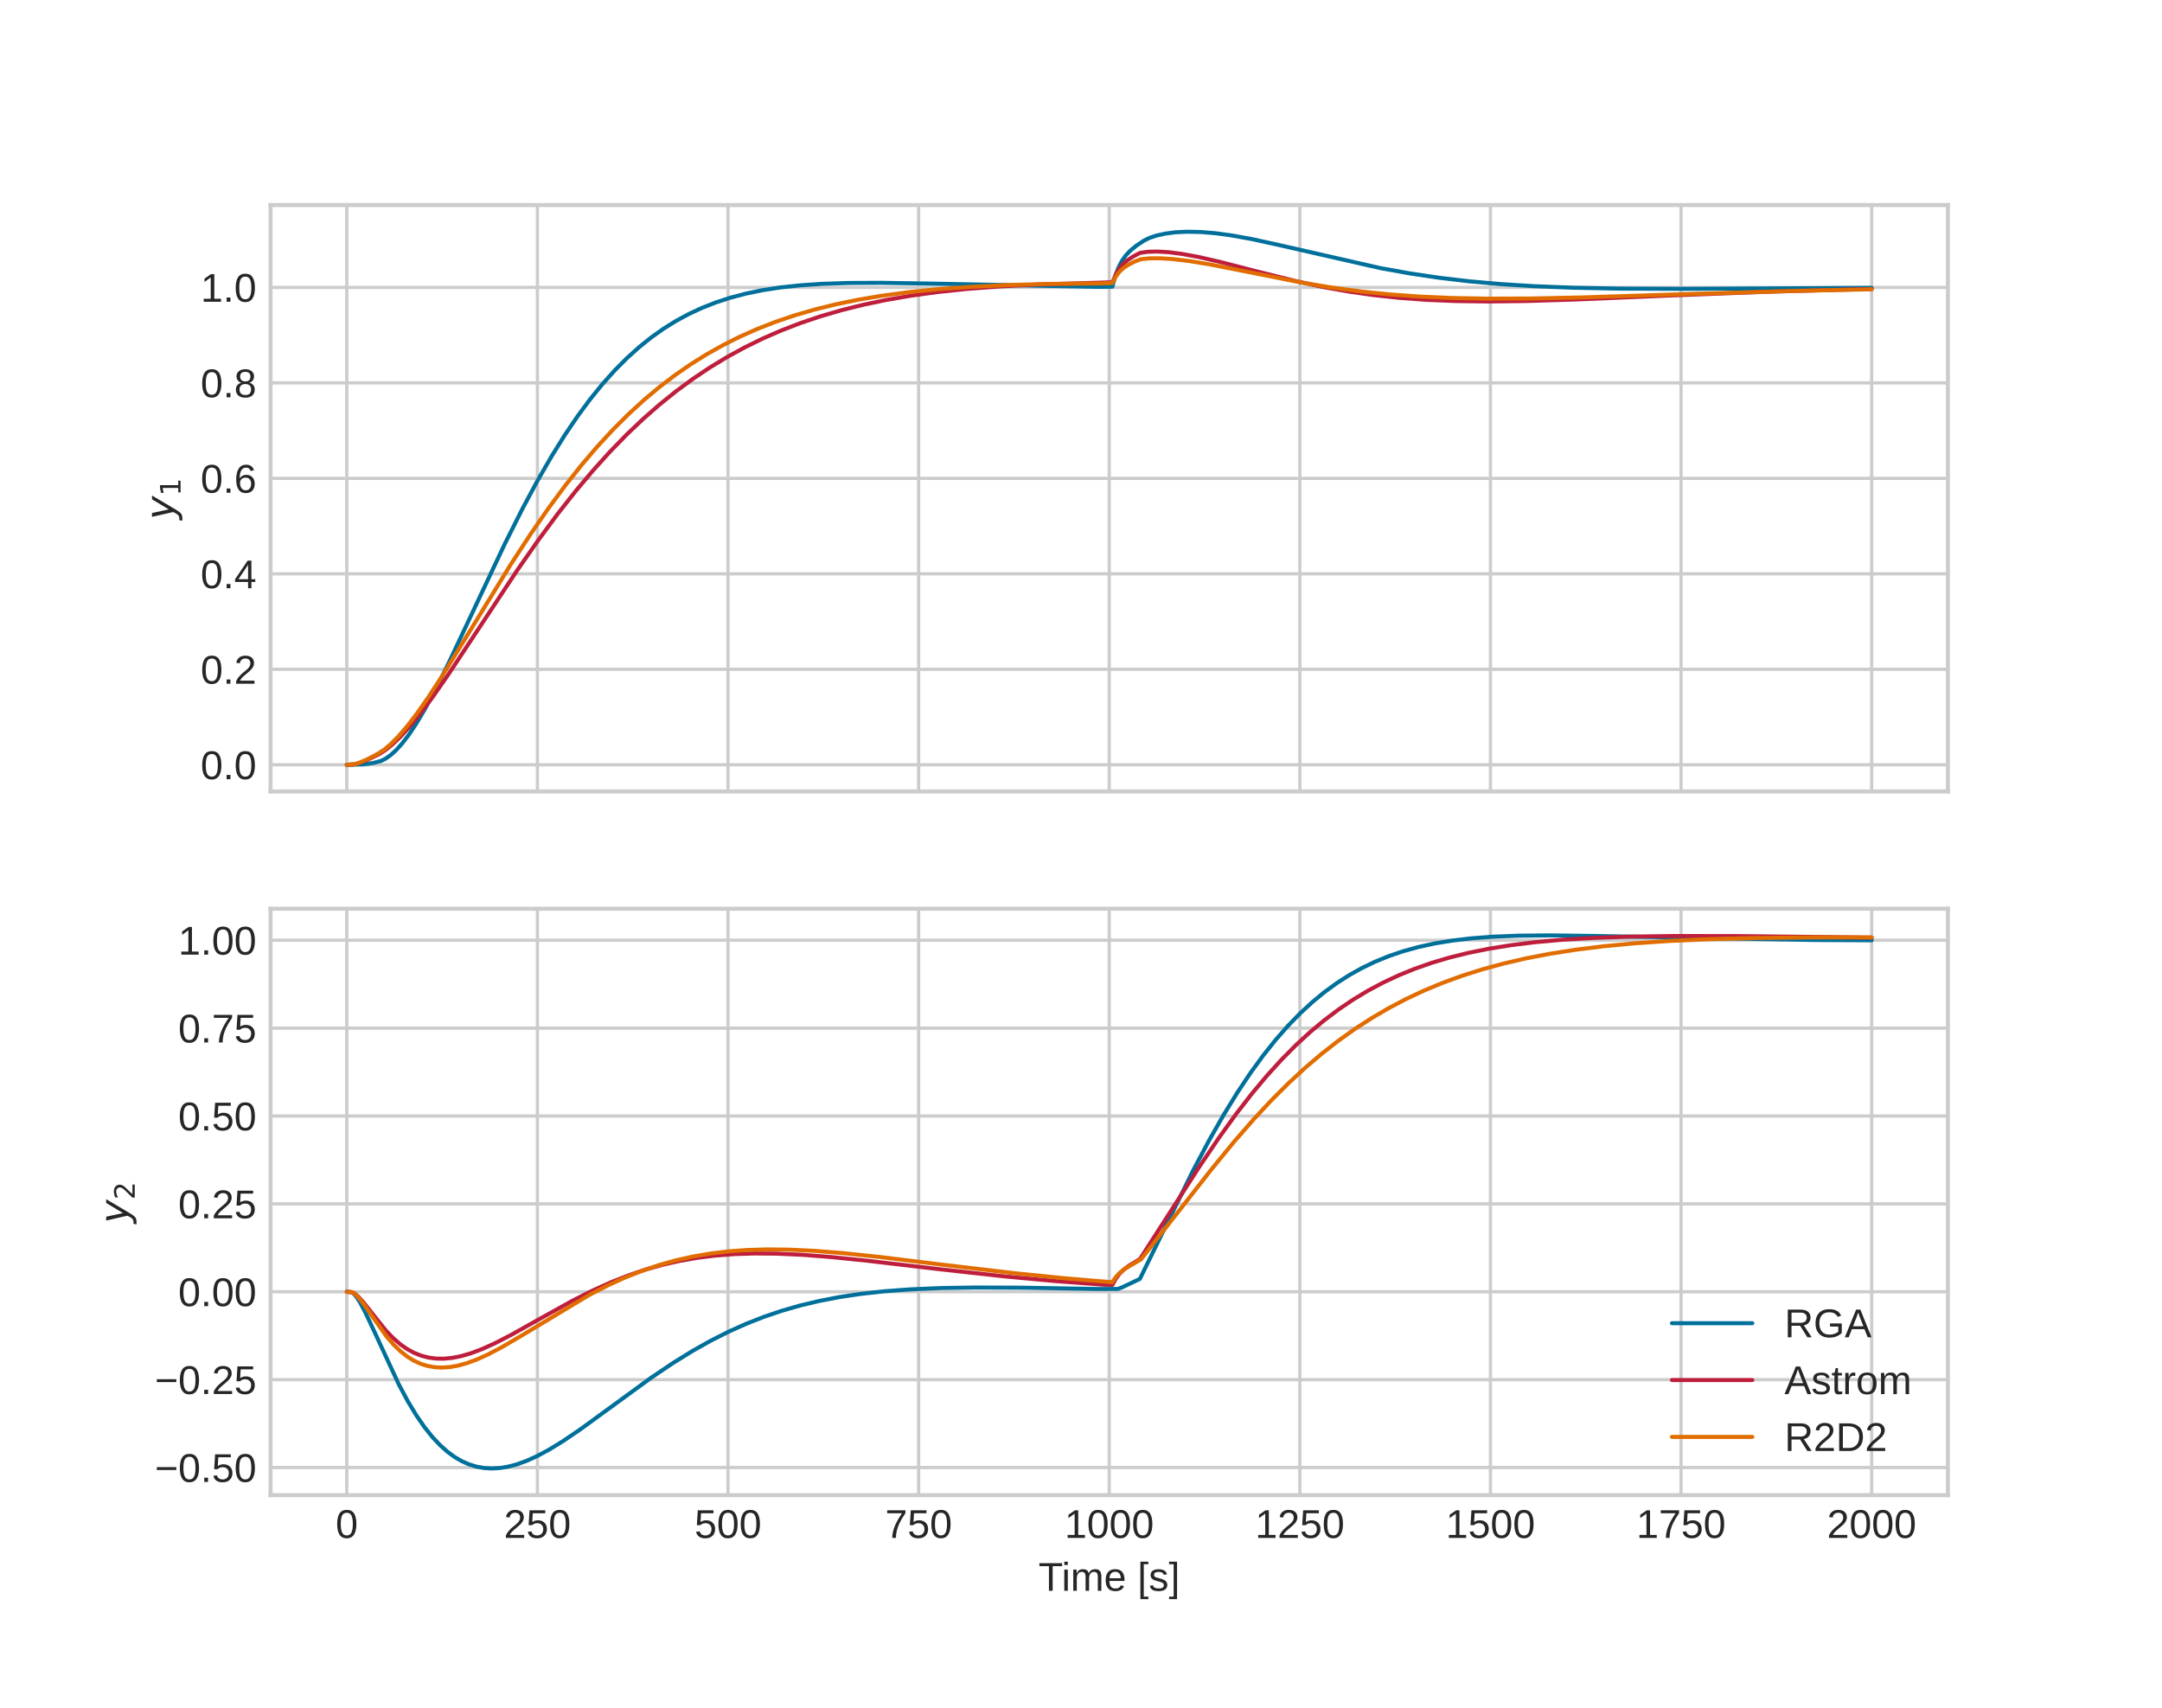
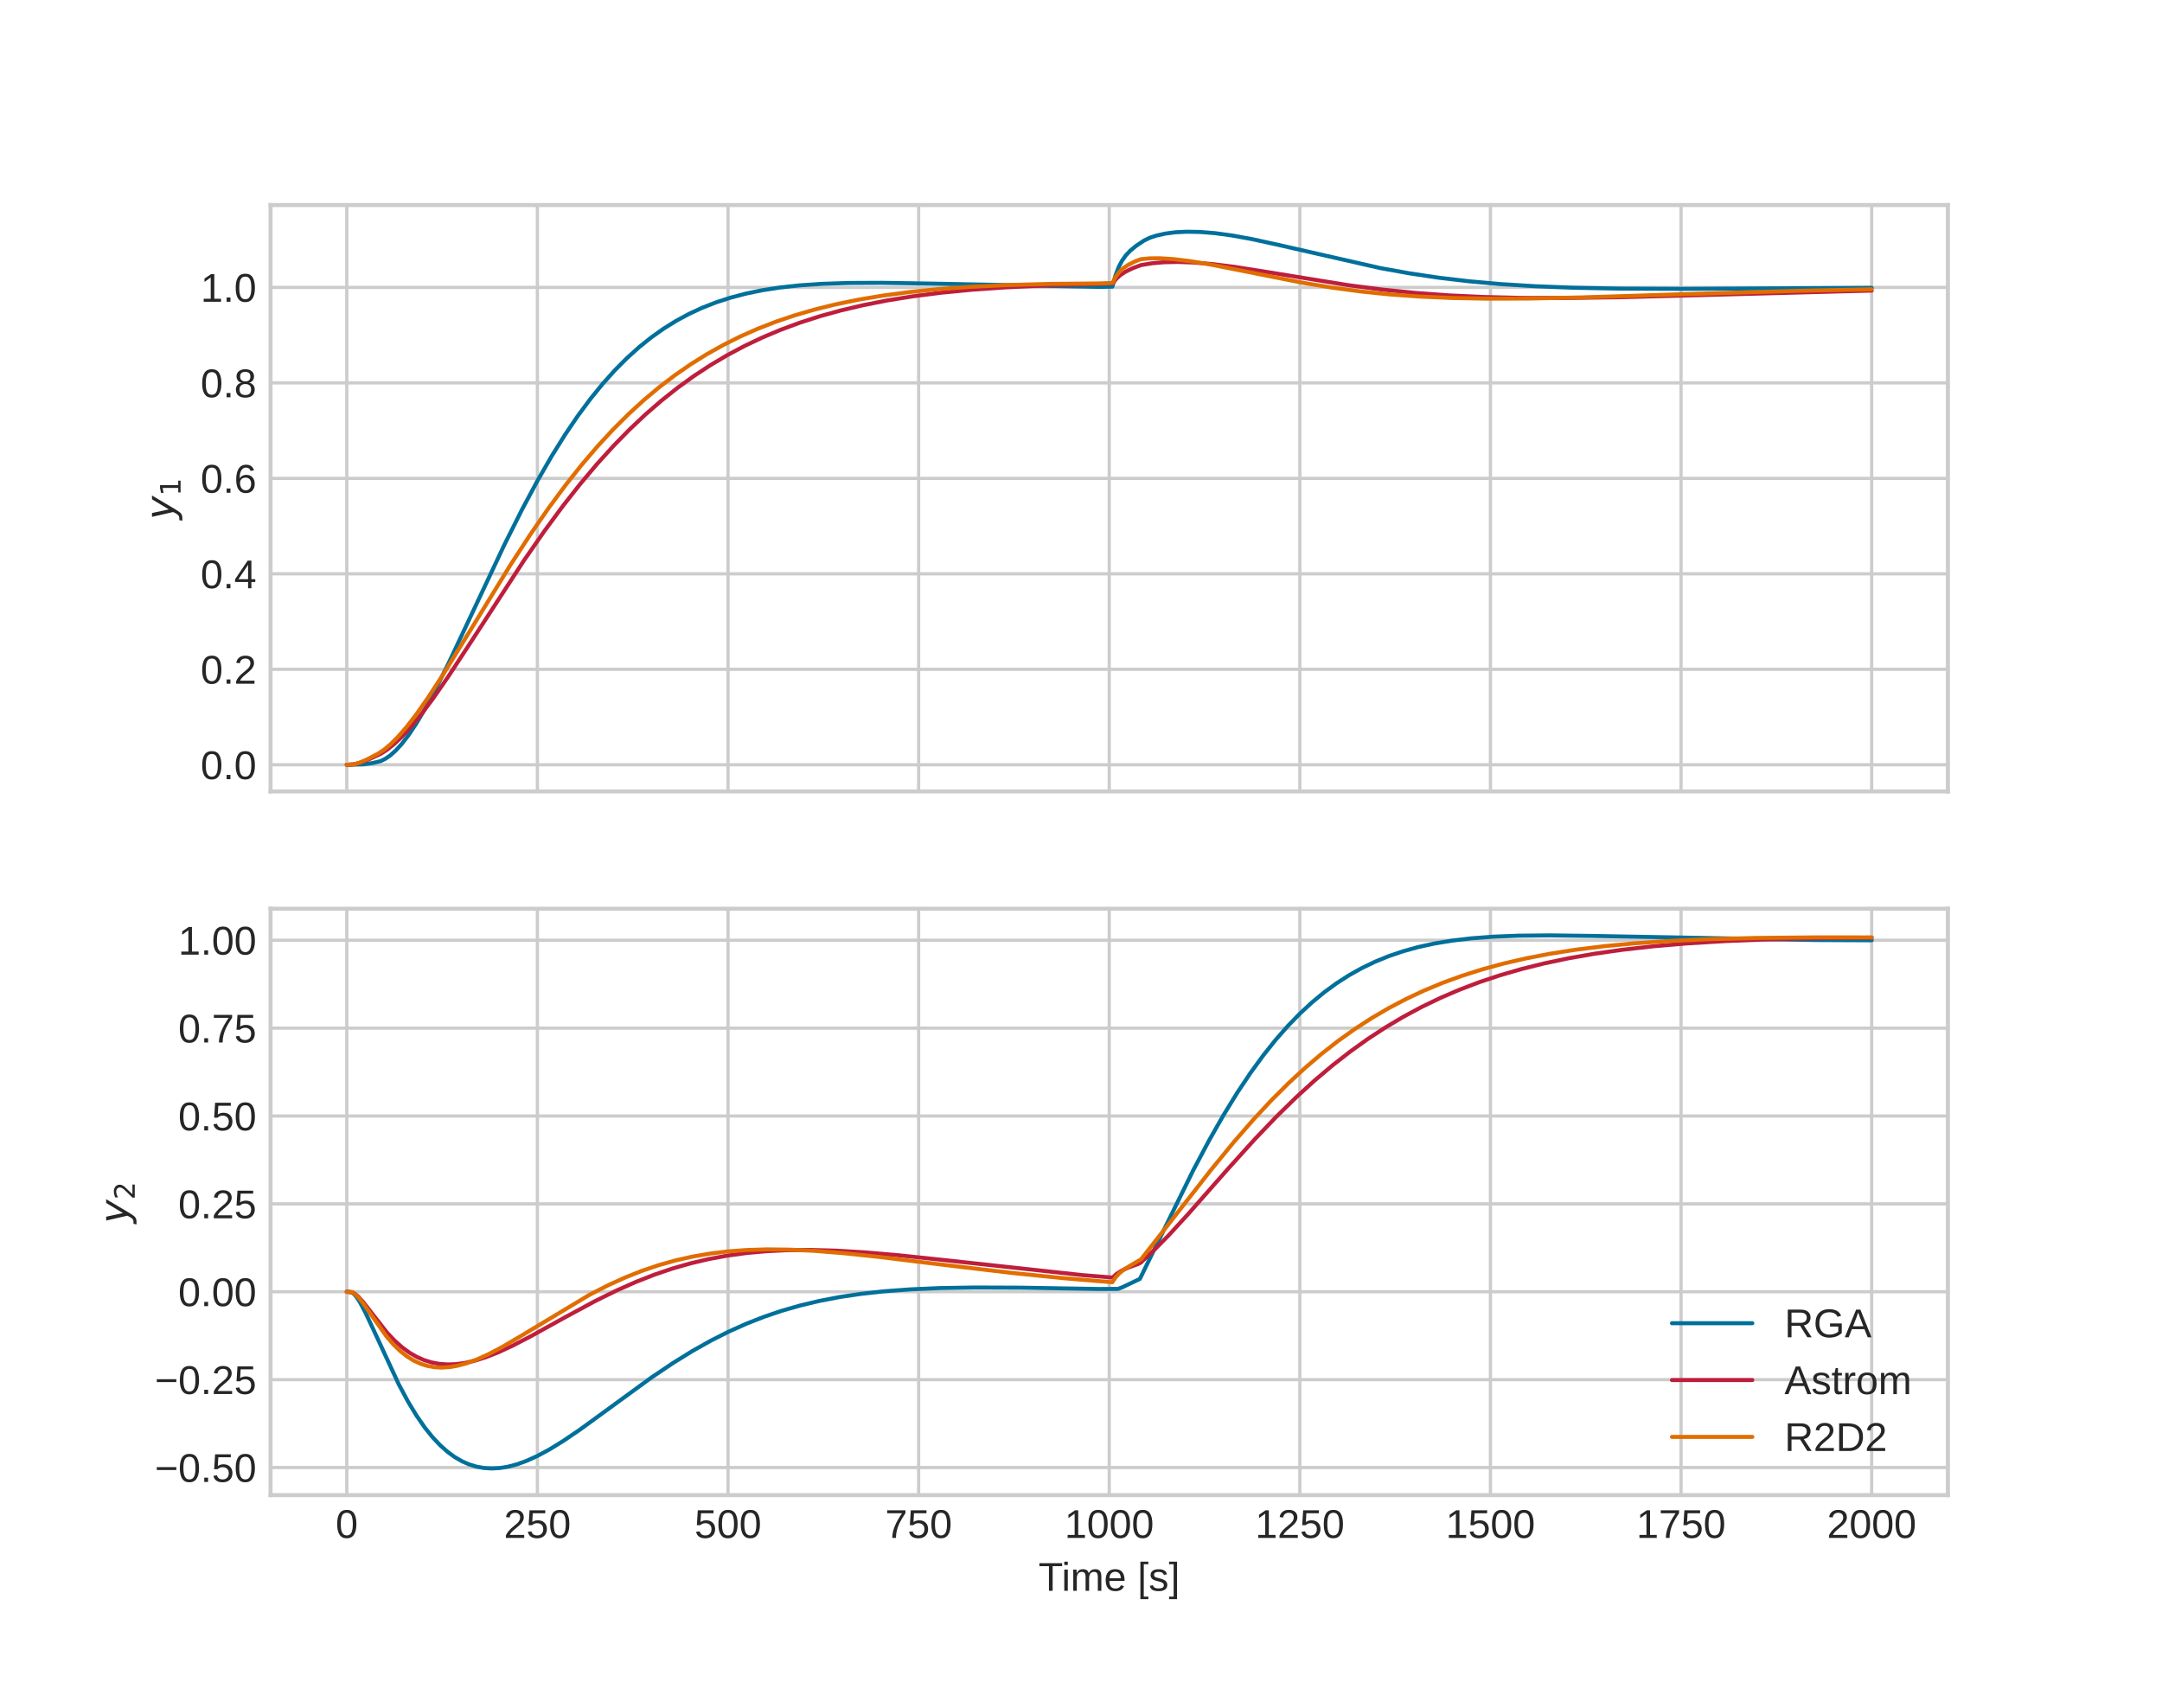
<svg xmlns="http://www.w3.org/2000/svg" height="425pt" version="1.1" viewBox="0 0 538 425" width="538pt">
  <defs>
    <style type="text/css">
*{stroke-linecap:butt;stroke-linejoin:round;}
  </style>
  </defs>
  <g id="figure_1">
    <g id="patch_1">
      <path d="M 0 425.197  L 538.583 425.197  L 538.583 0  L 0 0  z " style="fill:#ffffff;" />
    </g>
    <g id="axes_1">
      <g id="patch_2">
        <path d="M 67.323 196.943  L 484.724 196.943  L 484.724 51.024  L 67.323 51.024  z " style="fill:#ffffff;" />
      </g>
      <g id="matplotlib.axis_1">
        <g id="xtick_1">
          <g id="line2d_1">
-             <path clip-path="url(#p8decb4dcb3)" d="M 86.296 196.943  L 86.296 51.024  " style="fill:none;stroke:#cccccc;stroke-linecap:round;stroke-width:0.8;" />
+             <path clip-path="url(#p7acdc61026)" d="M 86.296 196.943  L 86.296 51.024  " style="fill:none;stroke:#cccccc;stroke-linecap:round;stroke-width:0.8;" />
          </g>
          <g id="line2d_2" />
        </g>
        <g id="xtick_2">
          <g id="line2d_3">
-             <path clip-path="url(#p8decb4dcb3)" d="M 133.728 196.943  L 133.728 51.024  " style="fill:none;stroke:#cccccc;stroke-linecap:round;stroke-width:0.8;" />
+             <path clip-path="url(#p7acdc61026)" d="M 133.728 196.943  L 133.728 51.024  " style="fill:none;stroke:#cccccc;stroke-linecap:round;stroke-width:0.8;" />
          </g>
          <g id="line2d_4" />
        </g>
        <g id="xtick_3">
          <g id="line2d_5">
-             <path clip-path="url(#p8decb4dcb3)" d="M 181.16 196.943  L 181.16 51.024  " style="fill:none;stroke:#cccccc;stroke-linecap:round;stroke-width:0.8;" />
+             <path clip-path="url(#p7acdc61026)" d="M 181.16 196.943  L 181.16 51.024  " style="fill:none;stroke:#cccccc;stroke-linecap:round;stroke-width:0.8;" />
          </g>
          <g id="line2d_6" />
        </g>
        <g id="xtick_4">
          <g id="line2d_7">
-             <path clip-path="url(#p8decb4dcb3)" d="M 228.592 196.943  L 228.592 51.024  " style="fill:none;stroke:#cccccc;stroke-linecap:round;stroke-width:0.8;" />
+             <path clip-path="url(#p7acdc61026)" d="M 228.592 196.943  L 228.592 51.024  " style="fill:none;stroke:#cccccc;stroke-linecap:round;stroke-width:0.8;" />
          </g>
          <g id="line2d_8" />
        </g>
        <g id="xtick_5">
          <g id="line2d_9">
-             <path clip-path="url(#p8decb4dcb3)" d="M 276.024 196.943  L 276.024 51.024  " style="fill:none;stroke:#cccccc;stroke-linecap:round;stroke-width:0.8;" />
+             <path clip-path="url(#p7acdc61026)" d="M 276.024 196.943  L 276.024 51.024  " style="fill:none;stroke:#cccccc;stroke-linecap:round;stroke-width:0.8;" />
          </g>
          <g id="line2d_10" />
        </g>
        <g id="xtick_6">
          <g id="line2d_11">
-             <path clip-path="url(#p8decb4dcb3)" d="M 323.456 196.943  L 323.456 51.024  " style="fill:none;stroke:#cccccc;stroke-linecap:round;stroke-width:0.8;" />
+             <path clip-path="url(#p7acdc61026)" d="M 323.456 196.943  L 323.456 51.024  " style="fill:none;stroke:#cccccc;stroke-linecap:round;stroke-width:0.8;" />
          </g>
          <g id="line2d_12" />
        </g>
        <g id="xtick_7">
          <g id="line2d_13">
-             <path clip-path="url(#p8decb4dcb3)" d="M 370.888 196.943  L 370.888 51.024  " style="fill:none;stroke:#cccccc;stroke-linecap:round;stroke-width:0.8;" />
+             <path clip-path="url(#p7acdc61026)" d="M 370.888 196.943  L 370.888 51.024  " style="fill:none;stroke:#cccccc;stroke-linecap:round;stroke-width:0.8;" />
          </g>
          <g id="line2d_14" />
        </g>
        <g id="xtick_8">
          <g id="line2d_15">
-             <path clip-path="url(#p8decb4dcb3)" d="M 418.32 196.943  L 418.32 51.024  " style="fill:none;stroke:#cccccc;stroke-linecap:round;stroke-width:0.8;" />
+             <path clip-path="url(#p7acdc61026)" d="M 418.32 196.943  L 418.32 51.024  " style="fill:none;stroke:#cccccc;stroke-linecap:round;stroke-width:0.8;" />
          </g>
          <g id="line2d_16" />
        </g>
        <g id="xtick_9">
          <g id="line2d_17">
-             <path clip-path="url(#p8decb4dcb3)" d="M 465.752 196.943  L 465.752 51.024  " style="fill:none;stroke:#cccccc;stroke-linecap:round;stroke-width:0.8;" />
+             <path clip-path="url(#p7acdc61026)" d="M 465.752 196.943  L 465.752 51.024  " style="fill:none;stroke:#cccccc;stroke-linecap:round;stroke-width:0.8;" />
          </g>
          <g id="line2d_18" />
        </g>
      </g>
      <g id="matplotlib.axis_2">
        <g id="ytick_1">
          <g id="line2d_19">
-             <path clip-path="url(#p8decb4dcb3)" d="M 67.323 190.311  L 484.724 190.311  " style="fill:none;stroke:#cccccc;stroke-linecap:round;stroke-width:0.8;" />
+             <path clip-path="url(#p7acdc61026)" d="M 67.323 190.311  L 484.724 190.311  " style="fill:none;stroke:#cccccc;stroke-linecap:round;stroke-width:0.8;" />
          </g>
          <g id="line2d_20" />
          <g id="text_1">
            <text style="fill:#262626;font-family:Arial;font-size:10px;font-style:normal;font-weight:400;text-anchor:end;" transform="rotate(-0, 63.82283, 193.8896)" x="63.823" y="193.89">0.0</text>
          </g>
        </g>
        <g id="ytick_2">
          <g id="line2d_21">
-             <path clip-path="url(#p8decb4dcb3)" d="M 67.323 166.552  L 484.724 166.552  " style="fill:none;stroke:#cccccc;stroke-linecap:round;stroke-width:0.8;" />
+             <path clip-path="url(#p7acdc61026)" d="M 67.323 166.552  L 484.724 166.552  " style="fill:none;stroke:#cccccc;stroke-linecap:round;stroke-width:0.8;" />
          </g>
          <g id="line2d_22" />
          <g id="text_2">
            <text style="fill:#262626;font-family:Arial;font-size:10px;font-style:normal;font-weight:400;text-anchor:end;" transform="rotate(-0, 63.82283, 170.1311)" x="63.823" y="170.131">0.2</text>
          </g>
        </g>
        <g id="ytick_3">
          <g id="line2d_23">
-             <path clip-path="url(#p8decb4dcb3)" d="M 67.323 142.794  L 484.724 142.794  " style="fill:none;stroke:#cccccc;stroke-linecap:round;stroke-width:0.8;" />
+             <path clip-path="url(#p7acdc61026)" d="M 67.323 142.794  L 484.724 142.794  " style="fill:none;stroke:#cccccc;stroke-linecap:round;stroke-width:0.8;" />
          </g>
          <g id="line2d_24" />
          <g id="text_3">
            <text style="fill:#262626;font-family:Arial;font-size:10px;font-style:normal;font-weight:400;text-anchor:end;" transform="rotate(-0, 63.82283, 146.3726)" x="63.823" y="146.373">0.4</text>
          </g>
        </g>
        <g id="ytick_4">
          <g id="line2d_25">
-             <path clip-path="url(#p8decb4dcb3)" d="M 67.323 119.035  L 484.724 119.035  " style="fill:none;stroke:#cccccc;stroke-linecap:round;stroke-width:0.8;" />
+             <path clip-path="url(#p7acdc61026)" d="M 67.323 119.035  L 484.724 119.035  " style="fill:none;stroke:#cccccc;stroke-linecap:round;stroke-width:0.8;" />
          </g>
          <g id="line2d_26" />
          <g id="text_4">
            <text style="fill:#262626;font-family:Arial;font-size:10px;font-style:normal;font-weight:400;text-anchor:end;" transform="rotate(-0, 63.82283, 122.6141)" x="63.823" y="122.614">0.6</text>
          </g>
        </g>
        <g id="ytick_5">
          <g id="line2d_27">
-             <path clip-path="url(#p8decb4dcb3)" d="M 67.323 95.277  L 484.724 95.277  " style="fill:none;stroke:#cccccc;stroke-linecap:round;stroke-width:0.8;" />
+             <path clip-path="url(#p7acdc61026)" d="M 67.323 95.277  L 484.724 95.277  " style="fill:none;stroke:#cccccc;stroke-linecap:round;stroke-width:0.8;" />
          </g>
          <g id="line2d_28" />
          <g id="text_5">
            <text style="fill:#262626;font-family:Arial;font-size:10px;font-style:normal;font-weight:400;text-anchor:end;" transform="rotate(-0, 63.82283, 98.85565)" x="63.823" y="98.856">0.8</text>
          </g>
        </g>
        <g id="ytick_6">
          <g id="line2d_29">
-             <path clip-path="url(#p8decb4dcb3)" d="M 67.323 71.518  L 484.724 71.518  " style="fill:none;stroke:#cccccc;stroke-linecap:round;stroke-width:0.8;" />
+             <path clip-path="url(#p7acdc61026)" d="M 67.323 71.518  L 484.724 71.518  " style="fill:none;stroke:#cccccc;stroke-linecap:round;stroke-width:0.8;" />
          </g>
          <g id="line2d_30" />
          <g id="text_6">
            <text style="fill:#262626;font-family:Arial;font-size:10px;font-style:normal;font-weight:400;text-anchor:end;" transform="rotate(-0, 63.82283, 75.09715)" x="63.823" y="75.097">1.0</text>
          </g>
        </g>
        <g id="text_7">
          <g style="fill:#262626;" transform="translate(43.82283 129.3335)rotate(-90)">
            <text>
              <tspan style="font-family:DejaVu Sans;font-size:10px;font-style:oblique;font-weight:oblique;" x="0" y="-0.531">y</tspan>
              <tspan style="font-family:DejaVu Sans;font-size:7px;font-style:book;font-weight:book;" x="5.918" y="1.109">1</tspan>
            </text>
          </g>
        </g>
      </g>
      <g id="line2d_31">
-         <path clip-path="url(#p8decb4dcb3)" d="M 86.296 190.311  L 90.546 190.2  L 92.832 189.863  L 94.729 189.387  L 95.877 188.829  L 97.12 187.973  L 98.486 186.754  L 100.003 185.09  L 101.692 182.898  L 103.599 180.043  L 105.8 176.333  L 108.427 171.447  L 111.729 164.812  L 116.719 154.224  L 125.588 135.396  L 129.933 126.738  L 133.737 119.643  L 137.247 113.557  L 140.577 108.22  L 143.783 103.493  L 146.904 99.282  L 149.978 95.504  L 153.004 92.133  L 156.021 89.103  L 159.028 86.394  L 162.054 83.966  L 165.118 81.791  L 168.23 79.854  L 171.427 78.125  L 174.718 76.598  L 178.143 75.255  L 181.738 74.085  L 185.552 73.079  L 189.64 72.233  L 194.09 71.543  L 199.023 71.007  L 204.619 70.628  L 211.203 70.412  L 219.447 70.374  L 231.409 70.564  L 273.396 71.383  L 276.802 71.337  L 277.57 68.561  L 278.376 66.463  L 279.23 64.844  L 280.179 63.518  L 281.279 62.361  L 282.731 61.169  L 284.694 59.859  L 286.079 59.181  L 287.749 58.625  L 289.959 58.133  L 292.464 57.802  L 295.338 57.661  L 298.668 57.726  L 302.358 58.024  L 306.551 58.592  L 311.56 59.503  L 318.067 60.926  L 343.51 66.719  L 350.909 68.047  L 358.157 69.123  L 365.547 69.993  L 373.411 70.692  L 381.892 71.221  L 391.606 71.599  L 403.141 71.82  L 418.737 71.88  L 449.549 71.717  L 465.752 71.628  L 465.752 71.628  " style="fill:none;stroke:#00709b;stroke-linecap:round;" />
+         <path clip-path="url(#p7acdc61026)" d="M 86.296 190.311  L 90.546 190.2  L 92.832 189.863  L 94.729 189.387  L 95.877 188.829  L 97.12 187.973  L 98.486 186.754  L 100.003 185.09  L 101.692 182.898  L 103.599 180.043  L 105.8 176.333  L 108.427 171.447  L 111.729 164.812  L 116.719 154.224  L 125.588 135.396  L 129.933 126.738  L 133.737 119.643  L 137.247 113.557  L 140.577 108.22  L 143.783 103.493  L 146.904 99.282  L 149.978 95.504  L 153.004 92.133  L 156.021 89.103  L 159.028 86.394  L 162.054 83.966  L 165.118 81.791  L 168.23 79.854  L 171.427 78.125  L 174.718 76.598  L 178.143 75.255  L 181.738 74.085  L 185.552 73.079  L 189.64 72.233  L 194.09 71.543  L 199.023 71.007  L 204.619 70.628  L 211.203 70.412  L 219.447 70.374  L 231.409 70.564  L 273.396 71.383  L 276.802 71.337  L 277.57 68.561  L 278.376 66.463  L 279.23 64.844  L 280.179 63.518  L 281.279 62.361  L 282.731 61.169  L 284.694 59.859  L 286.079 59.181  L 287.749 58.625  L 289.959 58.133  L 292.464 57.802  L 295.338 57.661  L 298.668 57.726  L 302.358 58.024  L 306.551 58.592  L 311.56 59.503  L 318.067 60.926  L 343.51 66.719  L 350.909 68.047  L 358.157 69.123  L 365.547 69.993  L 373.411 70.692  L 381.892 71.221  L 391.606 71.599  L 403.141 71.82  L 418.737 71.88  L 449.549 71.717  L 465.752 71.628  L 465.752 71.628  " style="fill:none;stroke:#00709b;stroke-linecap:round;" />
      </g>
      <g id="line2d_32">
-         <path clip-path="url(#p8decb4dcb3)" d="M 86.296 190.311  L 88.136 190.2  L 89.54 189.821  L 91.475 189.048  L 94.369 187.636  L 95.886 186.656  L 97.622 185.26  L 99.605 183.371  L 101.882 180.885  L 104.51 177.673  L 107.64 173.483  L 111.596 167.794  L 117.506 158.858  L 128.614 142.044  L 133.993 134.347  L 138.774 127.886  L 143.28 122.166  L 147.616 117.022  L 151.799 112.396  L 155.954 108.129  L 160.081 104.21  L 164.179 100.622  L 168.296 97.312  L 172.442 94.264  L 176.644 91.448  L 180.913 88.856  L 185.277 86.466  L 189.754 84.268  L 194.365 82.254  L 199.136 80.412  L 204.107 78.734  L 209.315 77.211  L 214.76 75.851  L 220.5 74.648  L 226.647 73.588  L 233.268 72.676  L 240.478 71.909  L 248.409 71.295  L 257.316 70.831  L 267.676 70.522  L 276.839 70.24  L 277.655 68.301  L 278.471 66.916  L 279.382 65.808  L 280.463 64.843  L 281.877 63.887  L 283.698 62.924  L 285.728 62.648  L 287.929 62.59  L 290.718 62.748  L 294.057 63.174  L 298.203 63.934  L 303.487 65.144  L 313.011 67.603  L 322.526 69.968  L 329.337 71.429  L 335.655 72.557  L 341.888 73.444  L 348.253 74.124  L 354.922 74.611  L 362.113 74.91  L 370.129 75.017  L 379.492 74.911  L 391.843 74.536  L 414.753 73.562  L 439.436 72.601  L 459.244 72.061  L 465.752 71.932  L 465.752 71.932  " style="fill:none;stroke:#be1e3c;stroke-linecap:round;" />
+         <path clip-path="url(#p7acdc61026)" d="M 86.296 190.311  L 88.136 190.2  L 89.578 189.815  L 91.693 188.997  L 94.71 187.592  L 96.275 186.588  L 98.03 185.191  L 100.013 183.318  L 102.252 180.887  L 104.813 177.766  L 107.83 173.726  L 111.567 168.327  L 116.813 160.322  L 130.332 139.543  L 135.454 132.171  L 140.065 125.92  L 144.381 120.434  L 148.583 115.448  L 152.672 110.942  L 156.675 106.854  L 160.678 103.082  L 164.663 99.633  L 168.666 96.459  L 172.717 93.532  L 176.815 90.844  L 180.998 88.365  L 185.286 86.084  L 189.697 83.988  L 194.27 82.063  L 199.023 80.304  L 204.003 78.7  L 209.239 77.248  L 214.817 75.935  L 220.775 74.764  L 227.159 73.738  L 234.103 72.851  L 241.73 72.105  L 250.249 71.5  L 259.935 71.039  L 271.28 70.729  L 276.868 70.518  L 277.826 69.32  L 278.832 68.422  L 280.074 67.613  L 281.829 66.757  L 283.926 65.967  L 286.582 65.525  L 289.608 65.258  L 293.061 65.182  L 297.055 65.32  L 301.656 65.709  L 307.215 66.411  L 314.956 67.632  L 335.646 70.987  L 344.126 72.076  L 352.256 72.895  L 360.491 73.498  L 369.171 73.909  L 378.657 74.131  L 389.576 74.158  L 403.217 73.956  L 424.865 73.385  L 465.107 72.325  L 465.752 72.312  L 465.752 72.312  " style="fill:none;stroke:#be1e3c;stroke-linecap:round;" />
      </g>
      <g id="line2d_33">
-         <path clip-path="url(#p8decb4dcb3)" d="M 86.296 190.311  L 88.06 190.201  L 89.369 189.823  L 91.181 189.049  L 94.131 187.516  L 95.564 186.562  L 97.186 185.203  L 99.055 183.336  L 101.199 180.866  L 103.656 177.683  L 106.578 173.516  L 110.23 167.9  L 115.542 159.281  L 127.002 140.611  L 132.068 132.849  L 136.536 126.4  L 140.719 120.746  L 144.741 115.678  L 148.669 111.084  L 152.539 106.897  L 156.372 103.076  L 160.214 99.558  L 164.037 96.355  L 167.936 93.379  L 171.834 90.678  L 175.847 88.168  L 179.945 85.868  L 184.148 83.763  L 188.502 81.832  L 193.008 80.077  L 197.732 78.477  L 202.703 77.03  L 207.959 75.733  L 213.565 74.582  L 219.608 73.57  L 226.211 72.694  L 233.458 71.959  L 241.436 71.376  L 250.543 70.938  L 261.415 70.645  L 274.582 70.522  L 276.83 70.412  L 277.674 68.812  L 278.519 67.679  L 279.477 66.766  L 280.653 65.96  L 282.304 65.11  L 283.897 64.503  L 286.089 64.285  L 288.707 64.269  L 291.923 64.475  L 296.087 64.977  L 301.333 65.846  L 309.188 67.397  L 323.845 70.304  L 331.5 71.571  L 338.643 72.529  L 345.768 73.258  L 353.319 73.802  L 361.373 74.153  L 370.195 74.315  L 380.611 74.282  L 393.883 74.006  L 417.741 73.241  L 446.855 72.38  L 465.752 71.991  L 465.752 71.991  " style="fill:none;stroke:#e16d00;stroke-linecap:round;" />
+         <path clip-path="url(#p7acdc61026)" d="M 86.296 190.311  L 88.06 190.201  L 89.369 189.823  L 91.181 189.049  L 94.131 187.516  L 95.564 186.562  L 97.186 185.203  L 99.055 183.336  L 101.199 180.866  L 103.656 177.683  L 106.578 173.516  L 110.23 167.9  L 115.542 159.281  L 127.002 140.611  L 132.068 132.849  L 136.536 126.4  L 140.719 120.746  L 144.741 115.678  L 148.669 111.084  L 152.539 106.897  L 156.372 103.076  L 160.214 99.558  L 164.037 96.355  L 167.936 93.379  L 171.834 90.678  L 175.847 88.168  L 179.945 85.868  L 184.148 83.763  L 188.502 81.832  L 193.008 80.077  L 197.732 78.477  L 202.703 77.03  L 207.959 75.733  L 213.565 74.582  L 219.608 73.57  L 226.211 72.694  L 233.458 71.959  L 241.436 71.376  L 250.543 70.938  L 261.415 70.645  L 274.582 70.522  L 276.83 70.412  L 277.674 68.812  L 278.519 67.679  L 279.477 66.766  L 280.653 65.96  L 282.304 65.11  L 283.897 64.503  L 286.089 64.285  L 288.707 64.269  L 291.923 64.475  L 296.087 64.977  L 301.333 65.846  L 309.188 67.397  L 323.845 70.304  L 331.5 71.571  L 338.643 72.529  L 345.768 73.258  L 353.319 73.802  L 361.373 74.153  L 370.195 74.315  L 380.611 74.282  L 393.883 74.006  L 417.741 73.241  L 446.855 72.38  L 465.752 71.991  L 465.752 71.991  " style="fill:none;stroke:#e16d00;stroke-linecap:round;" />
      </g>
      <g id="patch_3">
        <path d="M 67.323 196.943  L 67.323 51.024  " style="fill:none;stroke:#cccccc;stroke-linecap:square;stroke-linejoin:miter;" />
      </g>
      <g id="patch_4">
        <path d="M 484.724 196.943  L 484.724 51.024  " style="fill:none;stroke:#cccccc;stroke-linecap:square;stroke-linejoin:miter;" />
      </g>
      <g id="patch_5">
        <path d="M 67.323 196.943  L 484.724 196.943  " style="fill:none;stroke:#cccccc;stroke-linecap:square;stroke-linejoin:miter;" />
      </g>
      <g id="patch_6">
        <path d="M 67.323 51.024  L 484.724 51.024  " style="fill:none;stroke:#cccccc;stroke-linecap:square;stroke-linejoin:miter;" />
      </g>
    </g>
    <g id="axes_2">
      <g id="patch_7">
        <path d="M 67.323 372.047  L 484.724 372.047  L 484.724 226.127  L 67.323 226.127  z " style="fill:#ffffff;" />
      </g>
      <g id="matplotlib.axis_3">
        <g id="xtick_10">
          <g id="line2d_34">
-             <path clip-path="url(#p9ecb0f89c6)" d="M 86.296 372.047  L 86.296 226.127  " style="fill:none;stroke:#cccccc;stroke-linecap:round;stroke-width:0.8;" />
+             <path clip-path="url(#pe01a75d39c)" d="M 86.296 372.047  L 86.296 226.127  " style="fill:none;stroke:#cccccc;stroke-linecap:round;stroke-width:0.8;" />
          </g>
          <g id="line2d_35" />
          <g id="text_8">
            <text style="fill:#262626;font-family:Arial;font-size:10px;font-style:normal;font-weight:400;text-anchor:middle;" transform="rotate(-0, 86.29563, 382.7051)" x="86.296" y="382.705">0</text>
          </g>
        </g>
        <g id="xtick_11">
          <g id="line2d_36">
-             <path clip-path="url(#p9ecb0f89c6)" d="M 133.728 372.047  L 133.728 226.127  " style="fill:none;stroke:#cccccc;stroke-linecap:round;stroke-width:0.8;" />
+             <path clip-path="url(#pe01a75d39c)" d="M 133.728 372.047  L 133.728 226.127  " style="fill:none;stroke:#cccccc;stroke-linecap:round;stroke-width:0.8;" />
          </g>
          <g id="line2d_37" />
          <g id="text_9">
            <text style="fill:#262626;font-family:Arial;font-size:10px;font-style:normal;font-weight:400;text-anchor:middle;" transform="rotate(-0, 133.7276, 382.7051)" x="133.728" y="382.705">250</text>
          </g>
        </g>
        <g id="xtick_12">
          <g id="line2d_38">
-             <path clip-path="url(#p9ecb0f89c6)" d="M 181.16 372.047  L 181.16 226.127  " style="fill:none;stroke:#cccccc;stroke-linecap:round;stroke-width:0.8;" />
+             <path clip-path="url(#pe01a75d39c)" d="M 181.16 372.047  L 181.16 226.127  " style="fill:none;stroke:#cccccc;stroke-linecap:round;stroke-width:0.8;" />
          </g>
          <g id="line2d_39" />
          <g id="text_10">
            <text style="fill:#262626;font-family:Arial;font-size:10px;font-style:normal;font-weight:400;text-anchor:middle;" transform="rotate(-0, 181.1596, 382.7051)" x="181.16" y="382.705">500</text>
          </g>
        </g>
        <g id="xtick_13">
          <g id="line2d_40">
-             <path clip-path="url(#p9ecb0f89c6)" d="M 228.592 372.047  L 228.592 226.127  " style="fill:none;stroke:#cccccc;stroke-linecap:round;stroke-width:0.8;" />
+             <path clip-path="url(#pe01a75d39c)" d="M 228.592 372.047  L 228.592 226.127  " style="fill:none;stroke:#cccccc;stroke-linecap:round;stroke-width:0.8;" />
          </g>
          <g id="line2d_41" />
          <g id="text_11">
            <text style="fill:#262626;font-family:Arial;font-size:10px;font-style:normal;font-weight:400;text-anchor:middle;" transform="rotate(-0, 228.5916, 382.7051)" x="228.592" y="382.705">750</text>
          </g>
        </g>
        <g id="xtick_14">
          <g id="line2d_42">
-             <path clip-path="url(#p9ecb0f89c6)" d="M 276.024 372.047  L 276.024 226.127  " style="fill:none;stroke:#cccccc;stroke-linecap:round;stroke-width:0.8;" />
+             <path clip-path="url(#pe01a75d39c)" d="M 276.024 372.047  L 276.024 226.127  " style="fill:none;stroke:#cccccc;stroke-linecap:round;stroke-width:0.8;" />
          </g>
          <g id="line2d_43" />
          <g id="text_12">
            <text style="fill:#262626;font-family:Arial;font-size:10px;font-style:normal;font-weight:400;text-anchor:middle;" transform="rotate(-0, 276.0236, 382.7051)" x="276.024" y="382.705">1000</text>
          </g>
        </g>
        <g id="xtick_15">
          <g id="line2d_44">
-             <path clip-path="url(#p9ecb0f89c6)" d="M 323.456 372.047  L 323.456 226.127  " style="fill:none;stroke:#cccccc;stroke-linecap:round;stroke-width:0.8;" />
+             <path clip-path="url(#pe01a75d39c)" d="M 323.456 372.047  L 323.456 226.127  " style="fill:none;stroke:#cccccc;stroke-linecap:round;stroke-width:0.8;" />
          </g>
          <g id="line2d_45" />
          <g id="text_13">
            <text style="fill:#262626;font-family:Arial;font-size:10px;font-style:normal;font-weight:400;text-anchor:middle;" transform="rotate(-0, 323.4556, 382.7051)" x="323.456" y="382.705">1250</text>
          </g>
        </g>
        <g id="xtick_16">
          <g id="line2d_46">
-             <path clip-path="url(#p9ecb0f89c6)" d="M 370.888 372.047  L 370.888 226.127  " style="fill:none;stroke:#cccccc;stroke-linecap:round;stroke-width:0.8;" />
+             <path clip-path="url(#pe01a75d39c)" d="M 370.888 372.047  L 370.888 226.127  " style="fill:none;stroke:#cccccc;stroke-linecap:round;stroke-width:0.8;" />
          </g>
          <g id="line2d_47" />
          <g id="text_14">
            <text style="fill:#262626;font-family:Arial;font-size:10px;font-style:normal;font-weight:400;text-anchor:middle;" transform="rotate(-0, 370.8876, 382.7051)" x="370.888" y="382.705">1500</text>
          </g>
        </g>
        <g id="xtick_17">
          <g id="line2d_48">
-             <path clip-path="url(#p9ecb0f89c6)" d="M 418.32 372.047  L 418.32 226.127  " style="fill:none;stroke:#cccccc;stroke-linecap:round;stroke-width:0.8;" />
+             <path clip-path="url(#pe01a75d39c)" d="M 418.32 372.047  L 418.32 226.127  " style="fill:none;stroke:#cccccc;stroke-linecap:round;stroke-width:0.8;" />
          </g>
          <g id="line2d_49" />
          <g id="text_15">
            <text style="fill:#262626;font-family:Arial;font-size:10px;font-style:normal;font-weight:400;text-anchor:middle;" transform="rotate(-0, 418.3196, 382.7051)" x="418.32" y="382.705">1750</text>
          </g>
        </g>
        <g id="xtick_18">
          <g id="line2d_50">
-             <path clip-path="url(#p9ecb0f89c6)" d="M 465.752 372.047  L 465.752 226.127  " style="fill:none;stroke:#cccccc;stroke-linecap:round;stroke-width:0.8;" />
+             <path clip-path="url(#pe01a75d39c)" d="M 465.752 372.047  L 465.752 226.127  " style="fill:none;stroke:#cccccc;stroke-linecap:round;stroke-width:0.8;" />
          </g>
          <g id="line2d_51" />
          <g id="text_16">
            <text style="fill:#262626;font-family:Arial;font-size:10px;font-style:normal;font-weight:400;text-anchor:middle;" transform="rotate(-0, 465.7516, 382.7051)" x="465.752" y="382.705">2000</text>
          </g>
        </g>
        <g id="text_17">
          <text style="fill:#262626;font-family:Arial;font-size:10px;font-style:normal;font-weight:400;text-anchor:middle;" transform="rotate(-0, 276.0236, 395.8504)" x="276.024" y="395.85">Time [s]</text>
        </g>
      </g>
      <g id="matplotlib.axis_4">
        <g id="ytick_7">
          <g id="line2d_52">
-             <path clip-path="url(#p9ecb0f89c6)" d="M 67.323 365.183  L 484.724 365.183  " style="fill:none;stroke:#cccccc;stroke-linecap:round;stroke-width:0.8;" />
+             <path clip-path="url(#pe01a75d39c)" d="M 67.323 365.183  L 484.724 365.183  " style="fill:none;stroke:#cccccc;stroke-linecap:round;stroke-width:0.8;" />
          </g>
          <g id="line2d_53" />
          <g id="text_18">
            <text style="fill:#262626;font-family:Arial;font-size:10px;font-style:normal;font-weight:400;text-anchor:end;" transform="rotate(-0, 63.82283, 368.7616)" x="63.823" y="368.762">−0.50</text>
          </g>
        </g>
        <g id="ytick_8">
          <g id="line2d_54">
-             <path clip-path="url(#p9ecb0f89c6)" d="M 67.323 343.314  L 484.724 343.314  " style="fill:none;stroke:#cccccc;stroke-linecap:round;stroke-width:0.8;" />
+             <path clip-path="url(#pe01a75d39c)" d="M 67.323 343.314  L 484.724 343.314  " style="fill:none;stroke:#cccccc;stroke-linecap:round;stroke-width:0.8;" />
          </g>
          <g id="line2d_55" />
          <g id="text_19">
            <text style="fill:#262626;font-family:Arial;font-size:10px;font-style:normal;font-weight:400;text-anchor:end;" transform="rotate(-0, 63.82283, 346.8929)" x="63.823" y="346.893">−0.25</text>
          </g>
        </g>
        <g id="ytick_9">
          <g id="line2d_56">
-             <path clip-path="url(#p9ecb0f89c6)" d="M 67.323 321.445  L 484.724 321.445  " style="fill:none;stroke:#cccccc;stroke-linecap:round;stroke-width:0.8;" />
+             <path clip-path="url(#pe01a75d39c)" d="M 67.323 321.445  L 484.724 321.445  " style="fill:none;stroke:#cccccc;stroke-linecap:round;stroke-width:0.8;" />
          </g>
          <g id="line2d_57" />
          <g id="text_20">
            <text style="fill:#262626;font-family:Arial;font-size:10px;font-style:normal;font-weight:400;text-anchor:end;" transform="rotate(-0, 63.82283, 325.0242)" x="63.823" y="325.024">0.00</text>
          </g>
        </g>
        <g id="ytick_10">
          <g id="line2d_58">
-             <path clip-path="url(#p9ecb0f89c6)" d="M 67.323 299.577  L 484.724 299.577  " style="fill:none;stroke:#cccccc;stroke-linecap:round;stroke-width:0.8;" />
+             <path clip-path="url(#pe01a75d39c)" d="M 67.323 299.577  L 484.724 299.577  " style="fill:none;stroke:#cccccc;stroke-linecap:round;stroke-width:0.8;" />
          </g>
          <g id="line2d_59" />
          <g id="text_21">
            <text style="fill:#262626;font-family:Arial;font-size:10px;font-style:normal;font-weight:400;text-anchor:end;" transform="rotate(-0, 63.82283, 303.1554)" x="63.823" y="303.155">0.25</text>
          </g>
        </g>
        <g id="ytick_11">
          <g id="line2d_60">
-             <path clip-path="url(#p9ecb0f89c6)" d="M 67.323 277.708  L 484.724 277.708  " style="fill:none;stroke:#cccccc;stroke-linecap:round;stroke-width:0.8;" />
+             <path clip-path="url(#pe01a75d39c)" d="M 67.323 277.708  L 484.724 277.708  " style="fill:none;stroke:#cccccc;stroke-linecap:round;stroke-width:0.8;" />
          </g>
          <g id="line2d_61" />
          <g id="text_22">
            <text style="fill:#262626;font-family:Arial;font-size:10px;font-style:normal;font-weight:400;text-anchor:end;" transform="rotate(-0, 63.82283, 281.2867)" x="63.823" y="281.287">0.50</text>
          </g>
        </g>
        <g id="ytick_12">
          <g id="line2d_62">
-             <path clip-path="url(#p9ecb0f89c6)" d="M 67.323 255.839  L 484.724 255.839  " style="fill:none;stroke:#cccccc;stroke-linecap:round;stroke-width:0.8;" />
+             <path clip-path="url(#pe01a75d39c)" d="M 67.323 255.839  L 484.724 255.839  " style="fill:none;stroke:#cccccc;stroke-linecap:round;stroke-width:0.8;" />
          </g>
          <g id="line2d_63" />
          <g id="text_23">
            <text style="fill:#262626;font-family:Arial;font-size:10px;font-style:normal;font-weight:400;text-anchor:end;" transform="rotate(-0, 63.82283, 259.418)" x="63.823" y="259.418">0.75</text>
          </g>
        </g>
        <g id="ytick_13">
          <g id="line2d_64">
-             <path clip-path="url(#p9ecb0f89c6)" d="M 67.323 233.97  L 484.724 233.97  " style="fill:none;stroke:#cccccc;stroke-linecap:round;stroke-width:0.8;" />
+             <path clip-path="url(#pe01a75d39c)" d="M 67.323 233.97  L 484.724 233.97  " style="fill:none;stroke:#cccccc;stroke-linecap:round;stroke-width:0.8;" />
          </g>
          <g id="line2d_65" />
          <g id="text_24">
            <text style="fill:#262626;font-family:Arial;font-size:10px;font-style:normal;font-weight:400;text-anchor:end;" transform="rotate(-0, 63.82283, 237.5493)" x="63.823" y="237.549">1.00</text>
          </g>
        </g>
        <g id="text_25">
          <g style="fill:#262626;" transform="translate(32.42127 304.4373)rotate(-90)">
            <text>
              <tspan style="font-family:DejaVu Sans;font-size:10px;font-style:oblique;font-weight:oblique;" x="0" y="-0.531">y</tspan>
              <tspan style="font-family:DejaVu Sans;font-size:7px;font-style:book;font-weight:book;" x="5.918" y="1.109">2</tspan>
            </text>
          </g>
        </g>
      </g>
      <g id="line2d_66">
-         <path clip-path="url(#p9ecb0f89c6)" d="M 86.296 321.445  L 87.491 321.552  L 88.022 321.926  L 88.696 322.696  L 89.597 324.091  L 90.916 326.585  L 93.221 331.502  L 99.216 344.448  L 101.502 348.719  L 103.637 352.245  L 105.657 355.163  L 107.602 357.589  L 109.49 359.597  L 111.34 361.248  L 113.161 362.578  L 114.964 363.623  L 116.766 364.413  L 118.578 364.967  L 120.428 365.299  L 122.334 365.414  L 124.317 365.309  L 126.404 364.973  L 128.633 364.384  L 131.043 363.513  L 133.69 362.315  L 136.659 360.719  L 140.093 358.611  L 144.305 355.753  L 150.405 351.317  L 162.045 342.827  L 167.499 339.156  L 172.347 336.157  L 176.91 333.594  L 181.34 331.358  L 185.713 329.4  L 190.096 327.681  L 194.535 326.178  L 199.117 324.862  L 203.88 323.729  L 208.888 322.766  L 214.239 321.966  L 220.035 321.328  L 226.495 320.847  L 233.838 320.528  L 242.518 320.382  L 254.224 320.427  L 273.614 320.756  L 278.215 320.728  L 279.24 320.343  L 283.651 318.242  L 289.191 306.937  L 296.922 291.223  L 300.878 283.773  L 304.492 277.432  L 307.907 271.881  L 311.18 266.98  L 314.358 262.617  L 317.46 258.731  L 320.505 255.267  L 323.532 252.157  L 326.558 249.365  L 329.584 246.874  L 332.638 244.645  L 335.741 242.655  L 338.918 240.88  L 342.191 239.307  L 345.587 237.923  L 349.154 236.71  L 352.911 235.67  L 356.933 234.79  L 361.287 234.068  L 366.097 233.499  L 371.523 233.086  L 377.822 232.836  L 385.582 232.761  L 396.159 232.895  L 451.731 233.912  L 465.752 233.98  L 465.752 233.98  " style="fill:none;stroke:#00709b;stroke-linecap:round;" />
+         <path clip-path="url(#pe01a75d39c)" d="M 86.296 321.445  L 87.491 321.552  L 88.022 321.926  L 88.696 322.696  L 89.597 324.091  L 90.916 326.585  L 93.221 331.502  L 99.216 344.448  L 101.502 348.719  L 103.637 352.245  L 105.657 355.163  L 107.602 357.589  L 109.49 359.597  L 111.34 361.248  L 113.161 362.578  L 114.964 363.623  L 116.766 364.413  L 118.578 364.967  L 120.428 365.299  L 122.334 365.414  L 124.317 365.309  L 126.404 364.973  L 128.633 364.384  L 131.043 363.513  L 133.69 362.315  L 136.659 360.719  L 140.093 358.611  L 144.305 355.753  L 150.405 351.317  L 162.045 342.827  L 167.499 339.156  L 172.347 336.157  L 176.91 333.594  L 181.34 331.358  L 185.713 329.4  L 190.096 327.681  L 194.535 326.178  L 199.117 324.862  L 203.88 323.729  L 208.888 322.766  L 214.239 321.966  L 220.035 321.328  L 226.495 320.847  L 233.838 320.528  L 242.518 320.382  L 254.224 320.427  L 273.614 320.756  L 278.215 320.728  L 279.24 320.343  L 283.651 318.242  L 289.191 306.937  L 296.922 291.223  L 300.878 283.773  L 304.492 277.432  L 307.907 271.881  L 311.18 266.98  L 314.358 262.617  L 317.46 258.731  L 320.505 255.267  L 323.532 252.157  L 326.558 249.365  L 329.584 246.874  L 332.638 244.645  L 335.741 242.655  L 338.918 240.88  L 342.191 239.307  L 345.587 237.923  L 349.154 236.71  L 352.911 235.67  L 356.933 234.79  L 361.287 234.068  L 366.097 233.499  L 371.523 233.086  L 377.822 232.836  L 385.582 232.761  L 396.159 232.895  L 451.731 233.912  L 465.752 233.98  L 465.752 233.98  " style="fill:none;stroke:#00709b;stroke-linecap:round;" />
      </g>
      <g id="line2d_67">
-         <path clip-path="url(#p9ecb0f89c6)" d="M 86.296 321.445  L 87.614 321.555  L 88.288 321.923  L 89.17 322.675  L 90.451 324.085  L 92.86 327.138  L 96.038 331.109  L 97.897 333.032  L 99.681 334.562  L 101.417 335.762  L 103.134 336.682  L 104.87 337.362  L 106.653 337.822  L 108.494 338.066  L 110.429 338.096  L 112.488 337.903  L 114.717 337.467  L 117.174 336.754  L 119.944 335.712  L 123.16 334.258  L 127.201 332.174  L 133.623 328.572  L 142.36 323.721  L 147.53 321.116  L 152.055 319.078  L 156.391 317.365  L 160.631 315.929  L 164.843 314.738  L 169.064 313.774  L 173.409 313.011  L 177.925 312.446  L 182.668 312.079  L 187.724 311.914  L 193.255 311.958  L 199.459 312.236  L 206.669 312.789  L 216.003 313.743  L 234.056 315.859  L 249.993 317.618  L 262.705 318.794  L 274.838 319.694  L 276.83 319.715  L 277.665 318.19  L 278.594 316.958  L 279.676 315.895  L 281.032 314.885  L 282.92 313.775  L 283.736 313.218  L 298.383 290.419  L 303.344 283.098  L 307.594 277.214  L 311.531 272.138  L 315.278 267.664  L 318.912 263.668  L 322.479 260.071  L 326.017 256.817  L 329.546 253.871  L 333.103 251.191  L 336.708 248.753  L 340.36 246.55  L 344.126 244.538  L 348.006 242.719  L 352.029 241.078  L 356.241 239.602  L 360.68 238.282  L 365.395 237.115  L 370.489 236.085  L 376.048 235.192  L 382.129 234.444  L 388.902 233.841  L 396.653 233.379  L 405.817 233.063  L 416.963 232.911  L 432.511 232.938  L 461.027 233.252  L 465.752 233.312  L 465.752 233.312  " style="fill:none;stroke:#be1e3c;stroke-linecap:round;" />
+         <path clip-path="url(#pe01a75d39c)" d="M 86.296 321.445  L 87.614 321.555  L 88.278 321.917  L 89.151 322.659  L 90.403 324.043  L 92.623 326.893  L 96.294 331.592  L 98.23 333.639  L 100.089 335.289  L 101.91 336.613  L 103.722 337.658  L 105.553 338.459  L 107.412 339.031  L 109.329 339.388  L 111.33 339.533  L 113.436 339.46  L 115.684 339.158  L 118.123 338.604  L 120.826 337.756  L 123.89 336.554  L 127.467 334.906  L 132.02 332.551  L 140.302 327.965  L 148.014 323.801  L 153.469 321.11  L 158.278 318.978  L 162.889 317.172  L 167.404 315.642  L 171.882 314.361  L 176.36 313.309  L 180.96 312.457  L 185.723 311.804  L 190.703 311.348  L 195.968 311.092  L 201.66 311.039  L 207.949 311.208  L 215.064 311.627  L 223.668 312.366  L 235.83 313.652  L 269.364 317.303  L 276.849 317.91  L 277.845 317.008  L 279.05 316.228  L 280.662 315.464  L 283.148 314.561  L 283.821 314.221  L 287.303 310.961  L 290.965 307.239  L 295.594 302.187  L 305.394 291.063  L 312.281 283.447  L 317.65 277.839  L 322.488 273.103  L 327.117 268.881  L 331.566 265.123  L 335.997 261.668  L 340.408 258.512  L 344.781 255.653  L 349.249 252.998  L 353.765 250.573  L 358.385 248.345  L 363.137 246.3  L 368.051 244.428  L 373.174 242.716  L 378.543 241.157  L 384.207 239.747  L 390.249 238.473  L 396.748 237.333  L 403.73 236.338  L 411.328 235.484  L 419.752 234.764  L 429.238 234.182  L 440.119 233.742  L 453.087 233.448  L 465.752 233.324  L 465.752 233.324  " style="fill:none;stroke:#be1e3c;stroke-linecap:round;" />
      </g>
      <g id="line2d_68">
-         <path clip-path="url(#p9ecb0f89c6)" d="M 86.296 321.445  L 87.576 321.554  L 88.212 321.928  L 89.037 322.694  L 90.214 324.118  L 92.301 327.066  L 96.133 332.493  L 97.954 334.606  L 99.681 336.273  L 101.351 337.582  L 103.001 338.597  L 104.661 339.359  L 106.35 339.891  L 108.086 340.206  L 109.907 340.309  L 111.824 340.192  L 113.882 339.841  L 116.121 339.231  L 118.616 338.317  L 121.471 337.027  L 124.867 335.241  L 129.345 332.617  L 146.771 322.154  L 151.334 319.82  L 155.651 317.859  L 159.834 316.204  L 163.923 314.822  L 168.087 313.65  L 172.28 312.704  L 176.606 311.956  L 181.112 311.405  L 185.817 311.054  L 190.883 310.901  L 196.423 310.961  L 202.618 311.257  L 209.837 311.832  L 218.925 312.79  L 234.065 314.653  L 251.938 316.771  L 265.019 318.095  L 276.783 319.072  L 277.636 317.823  L 278.67 316.723  L 279.885 315.761  L 281.431 314.834  L 283.935 313.379  L 301.438 291.01  L 307.063 284.151  L 311.892 278.608  L 316.36 273.814  L 320.638 269.545  L 324.831 265.673  L 328.948 262.171  L 333.046 258.973  L 337.182 256.028  L 341.356 253.329  L 345.625 250.833  L 349.923 248.577  L 354.381 246.486  L 359.001 244.569  L 363.811 242.816  L 368.858 241.216  L 374.17 239.767  L 379.767 238.474  L 385.724 237.329  L 392.147 236.323  L 399.138 235.457  L 406.832 234.731  L 415.483 234.144  L 425.406 233.697  L 437.15 233.401  L 451.901 233.26  L 465.752 233.27  L 465.752 233.27  " style="fill:none;stroke:#e16d00;stroke-linecap:round;" />
+         <path clip-path="url(#pe01a75d39c)" d="M 86.296 321.445  L 87.576 321.554  L 88.212 321.928  L 89.037 322.694  L 90.214 324.118  L 92.301 327.066  L 96.133 332.493  L 97.954 334.606  L 99.681 336.273  L 101.351 337.582  L 103.001 338.597  L 104.661 339.359  L 106.35 339.891  L 108.086 340.206  L 109.907 340.309  L 111.824 340.192  L 113.882 339.841  L 116.121 339.231  L 118.616 338.317  L 121.471 337.027  L 124.867 335.241  L 129.345 332.617  L 146.771 322.154  L 151.334 319.82  L 155.651 317.859  L 159.834 316.204  L 163.923 314.822  L 168.087 313.65  L 172.28 312.704  L 176.606 311.956  L 181.112 311.405  L 185.817 311.054  L 190.883 310.901  L 196.423 310.961  L 202.618 311.257  L 209.837 311.832  L 218.925 312.79  L 234.065 314.653  L 251.938 316.771  L 265.019 318.095  L 276.783 319.072  L 277.636 317.823  L 278.67 316.723  L 279.885 315.761  L 281.431 314.834  L 283.935 313.379  L 301.438 291.01  L 307.063 284.151  L 311.892 278.608  L 316.36 273.814  L 320.638 269.545  L 324.831 265.673  L 328.948 262.171  L 333.046 258.973  L 337.182 256.028  L 341.356 253.329  L 345.625 250.833  L 349.923 248.577  L 354.381 246.486  L 359.001 244.569  L 363.811 242.816  L 368.858 241.216  L 374.17 239.767  L 379.767 238.474  L 385.724 237.329  L 392.147 236.323  L 399.138 235.457  L 406.832 234.731  L 415.483 234.144  L 425.406 233.697  L 437.15 233.401  L 451.901 233.26  L 465.752 233.27  L 465.752 233.27  " style="fill:none;stroke:#e16d00;stroke-linecap:round;" />
      </g>
      <g id="patch_8">
        <path d="M 67.323 372.047  L 67.323 226.127  " style="fill:none;stroke:#cccccc;stroke-linecap:square;stroke-linejoin:miter;" />
      </g>
      <g id="patch_9">
        <path d="M 484.724 372.047  L 484.724 226.127  " style="fill:none;stroke:#cccccc;stroke-linecap:square;stroke-linejoin:miter;" />
      </g>
      <g id="patch_10">
        <path d="M 67.323 372.047  L 484.724 372.047  " style="fill:none;stroke:#cccccc;stroke-linecap:square;stroke-linejoin:miter;" />
      </g>
      <g id="patch_11">
        <path d="M 67.323 226.127  L 484.724 226.127  " style="fill:none;stroke:#cccccc;stroke-linecap:square;stroke-linejoin:miter;" />
      </g>
      <g id="legend_1">
        <g id="line2d_69">
          <path d="M 416.056 329.269  L 436.056 329.269  " style="fill:none;stroke:#00709b;stroke-linecap:round;" />
        </g>
        <g id="line2d_70" />
        <g id="text_26">
          <text style="fill:#262626;font-family:Arial;font-size:10px;font-style:normal;font-weight:400;text-anchor:start;" transform="rotate(-0, 444.0557, 332.7691)" x="444.056" y="332.769">RGA</text>
        </g>
        <g id="line2d_71">
          <path d="M 416.056 343.414  L 436.056 343.414  " style="fill:none;stroke:#be1e3c;stroke-linecap:round;" />
        </g>
        <g id="line2d_72" />
        <g id="text_27">
          <text style="fill:#262626;font-family:Arial;font-size:10px;font-style:normal;font-weight:400;text-anchor:start;" transform="rotate(-0, 444.0557, 346.9144)" x="444.056" y="346.914">Astrom</text>
        </g>
        <g id="line2d_73">
          <path d="M 416.056 357.56  L 436.056 357.56  " style="fill:none;stroke:#e16d00;stroke-linecap:round;" />
        </g>
        <g id="line2d_74" />
        <g id="text_28">
          <text style="fill:#262626;font-family:Arial;font-size:10px;font-style:normal;font-weight:400;text-anchor:start;" transform="rotate(-0, 444.0557, 361.0597)" x="444.056" y="361.06">R2D2</text>
        </g>
      </g>
    </g>
  </g>
  <defs>
-     <clipPath id="p8decb4dcb3">
+     <clipPath id="p7acdc61026">
      <rect height="145.92" width="417.402" x="67.323" y="51.024" />
    </clipPath>
-     <clipPath id="p9ecb0f89c6">
+     <clipPath id="pe01a75d39c">
      <rect height="145.92" width="417.402" x="67.323" y="226.127" />
    </clipPath>
  </defs>
</svg>
